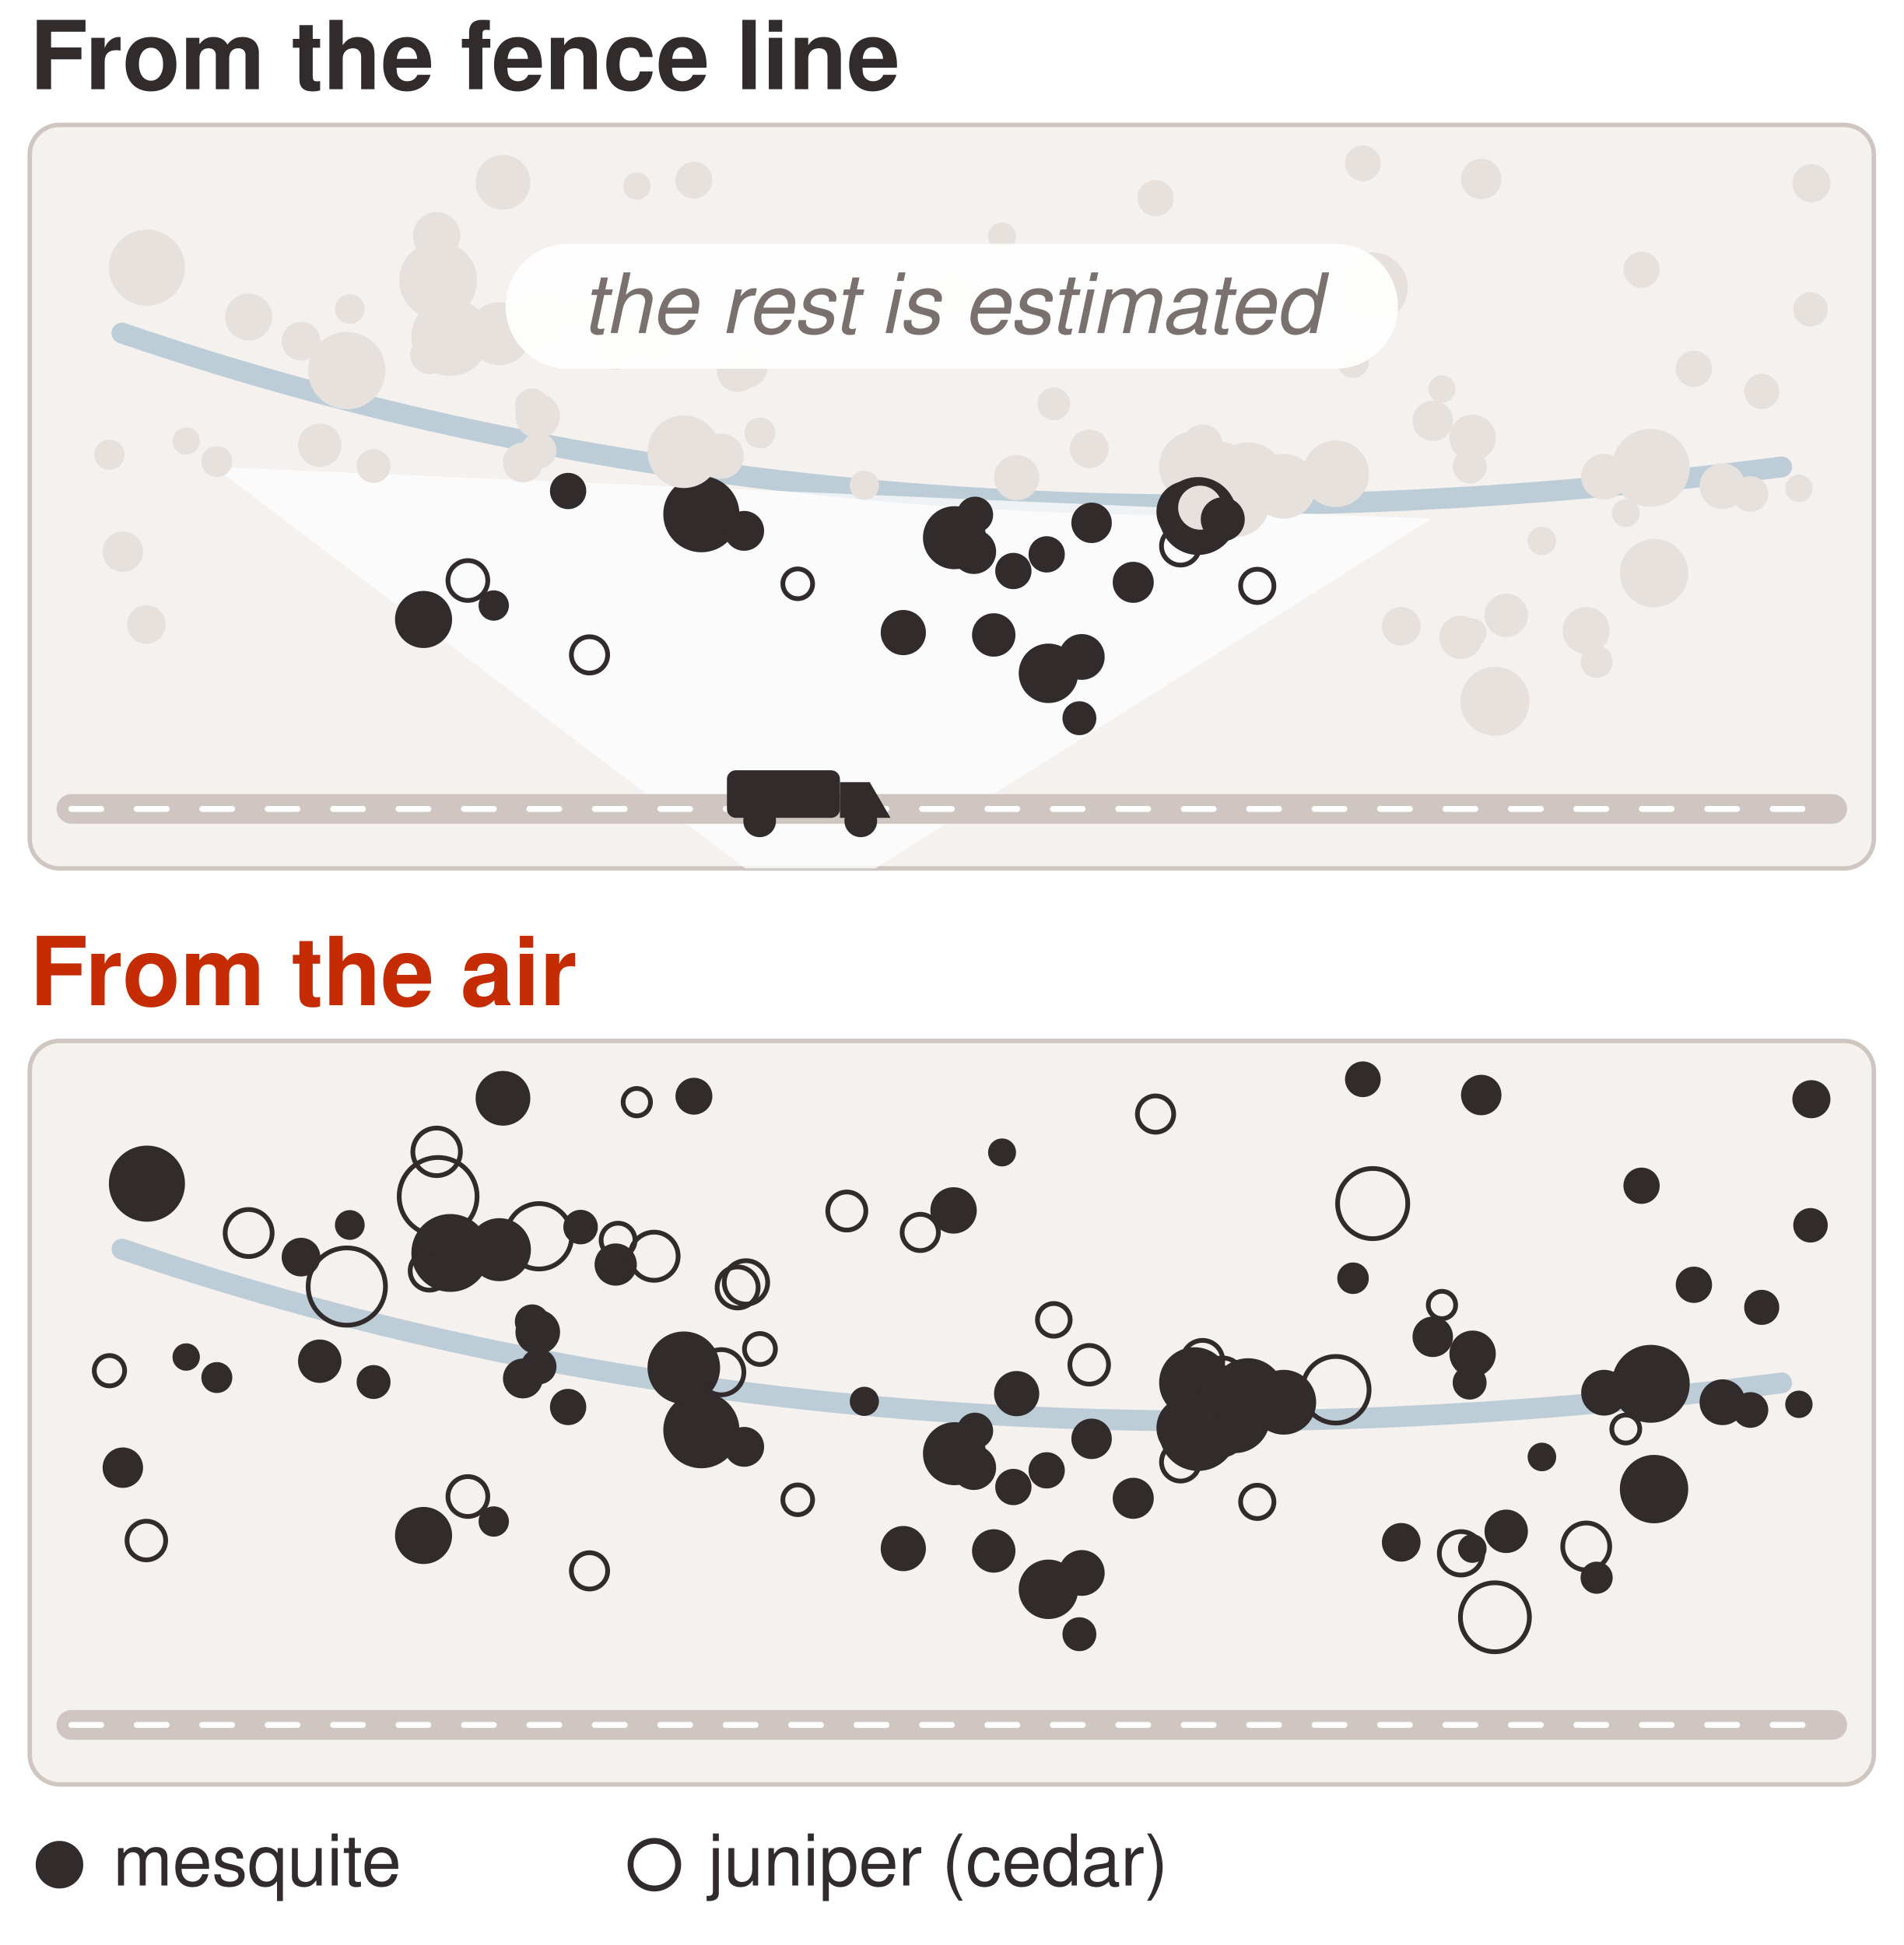
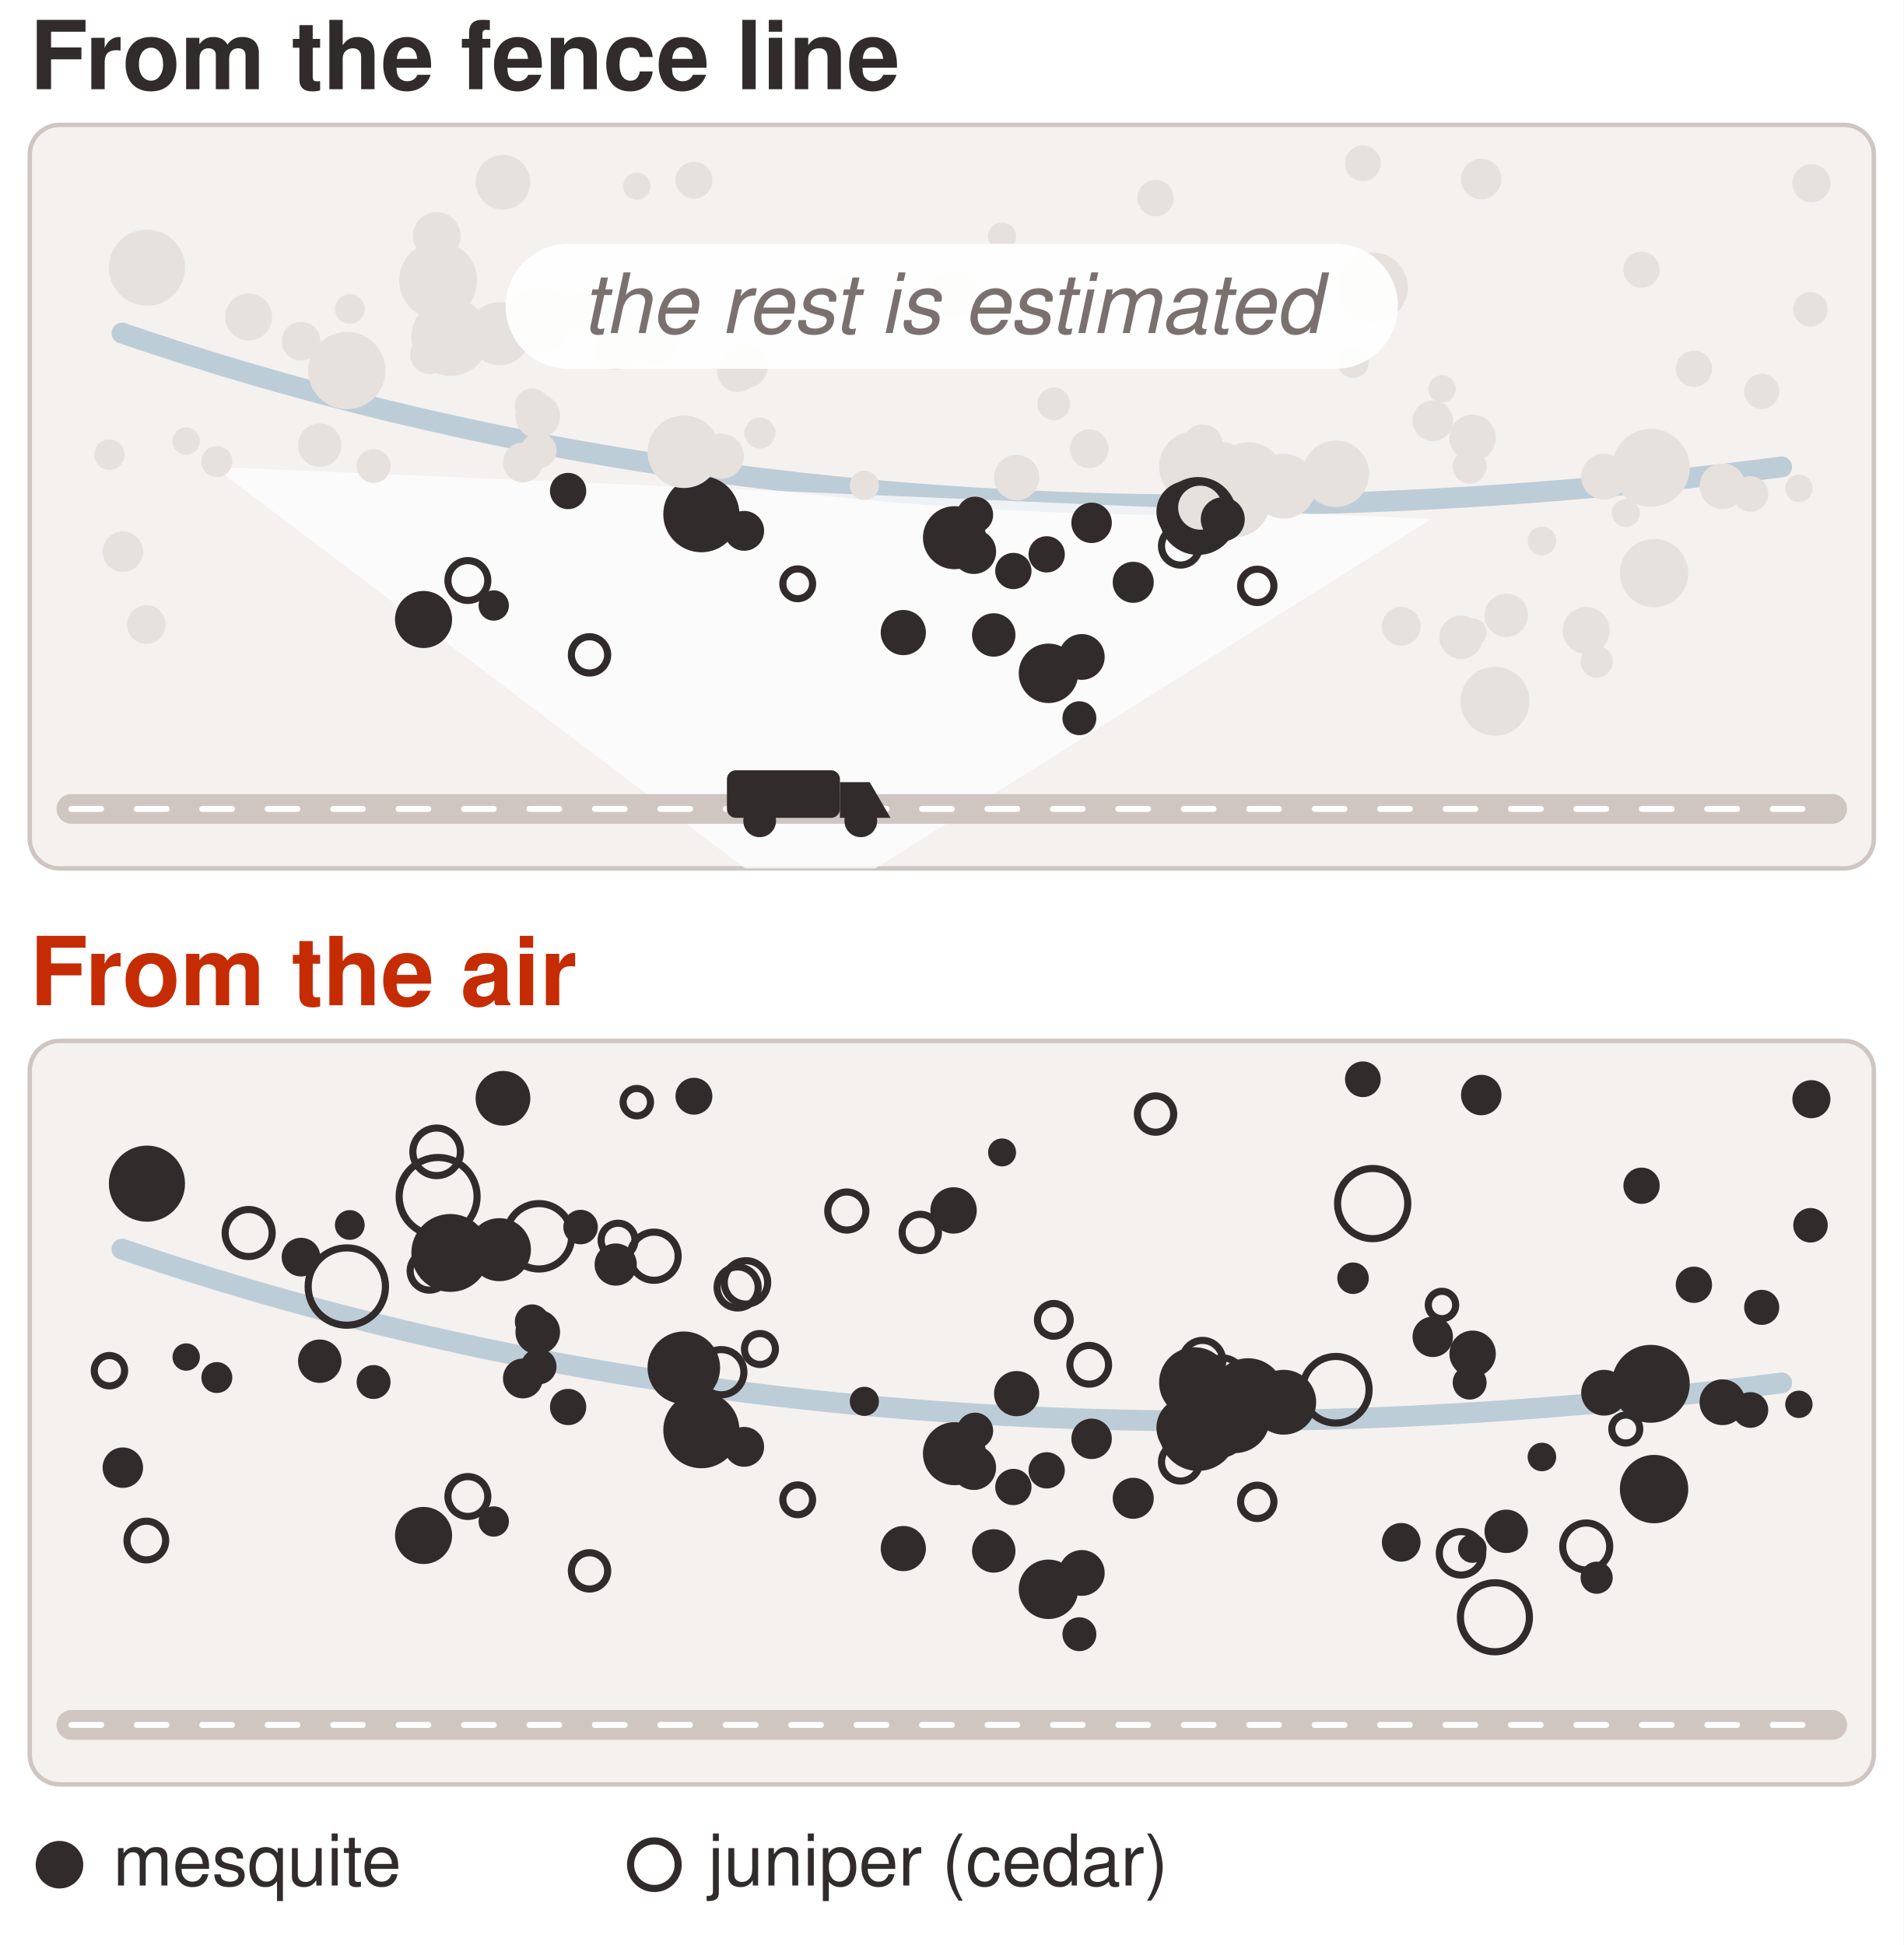
<svg xmlns="http://www.w3.org/2000/svg" viewBox="0 0 640 654" width="960" height="981" role="img" aria-labelledby="wvfTitle wvfDesc" font-family="system-ui, -apple-system, 'Segoe UI', Helvetica, Arial, sans-serif">
  <defs>
    <clipPath id="pastureTop">
      <rect x="10" y="42" width="620" height="250" rx="10" />
    </clipPath>
    <clipPath id="pastureBot">
      <rect x="10" y="350" width="620" height="250" rx="10" />
    </clipPath>
  </defs>
  <rect width="640" height="654" fill="#FFFFFF" />
  <text x="10" y="30" font-size="32" font-weight="600" fill="#322B2B">From the fence line</text>
  <text x="10" y="338" font-size="32" font-weight="600" fill="#C52C03">From the air</text>
  <rect x="10" y="42" width="620" height="250" rx="10" fill="#F4F1EF" stroke="#CFC6C1" stroke-width="1.5" />
  <g clip-path="url(#pastureTop)">
    <path d="M 41 112 Q 289 197 599 157" fill="none" stroke="#8FAEC4" stroke-width="7" stroke-linecap="round" opacity="0.55" />
    <polygon points="270.4,307 72,157 481.2,174.5" fill="#FFFFFF" opacity="0.75" />
    <circle cx="207" cy="117.2" r="7.1" fill="#E7E1DD" />
    <circle cx="62.6" cy="148.3" r="4.6" fill="#E7E1DD" />
    <circle cx="180.8" cy="139.9" r="7.5" fill="#E7E1DD" />
    <circle cx="404.3" cy="149.5" r="6.8" fill="#E7E1DD" />
    <circle cx="181.2" cy="107.7" r="11" fill="#E7E1DD" />
    <circle cx="592.3" cy="131.6" r="5.9" fill="#E7E1DD" />
    <circle cx="555" cy="157.3" r="13.1" fill="#E7E1DD" />
    <circle cx="366.2" cy="150.9" r="6.5" fill="#E7E1DD" />
    <circle cx="341.8" cy="160.6" r="7.6" fill="#E7E1DD" />
    <circle cx="362.9" cy="241.5" r="5.7" fill="#322B2B" />
    <circle cx="167.9" cy="112.2" r="10.6" fill="#E7E1DD" />
    <circle cx="579.1" cy="163.5" r="7.7" fill="#E7E1DD" />
    <circle cx="235.8" cy="172.9" r="12.8" fill="#322B2B" />
-     <circle cx="268.2" cy="196.3" r="5" fill="none" stroke="#322B2B" stroke-width="1.6" />
-     <circle cx="198.2" cy="220.2" r="6.1" fill="none" stroke="#322B2B" stroke-width="1.6" />
+     <circle cx="268.2" cy="196.3" r="5" fill="none" stroke="#322B2B" stroke-width="2.4" />
+     <circle cx="198.2" cy="220.2" r="6.1" fill="none" stroke="#322B2B" stroke-width="2.4" />
    <circle cx="320.6" cy="99" r="7.8" fill="#E7E1DD" />
    <circle cx="351.9" cy="186.4" r="6.1" fill="#322B2B" />
-     <circle cx="396.9" cy="183.6" r="6.4" fill="none" stroke="#322B2B" stroke-width="1.6" />
+     <circle cx="396.9" cy="183.6" r="6.4" fill="none" stroke="#322B2B" stroke-width="2.4" />
    <circle cx="367" cy="175.8" r="6.8" fill="#322B2B" />
    <circle cx="49.4" cy="90" r="12.8" fill="#E7E1DD" />
    <circle cx="207.8" cy="109" r="5.7" fill="#E7E1DD" />
    <circle cx="326.1" cy="173.8" r="4.9" fill="#322B2B" />
    <circle cx="431.6" cy="163.5" r="10.9" fill="#E7E1DD" />
    <circle cx="195.2" cy="104.6" r="5.8" fill="#E7E1DD" />
    <circle cx="72.9" cy="155.2" r="5.2" fill="#E7E1DD" />
    <circle cx="214.1" cy="62.6" r="4.6" fill="#E7E1DD" />
    <circle cx="481.7" cy="141.5" r="6.8" fill="#E7E1DD" />
    <circle cx="327.4" cy="185.5" r="7.5" fill="#322B2B" />
    <circle cx="484.8" cy="130.8" r="4.6" fill="#E7E1DD" />
    <circle cx="219.9" cy="114.4" r="8.1" fill="#E7E1DD" />
    <circle cx="414.6" cy="166.8" r="6.5" fill="#E7E1DD" />
    <circle cx="229.9" cy="151.9" r="12.2" fill="#E7E1DD" />
    <circle cx="609" cy="61.6" r="6.4" fill="#E7E1DD" />
    <circle cx="41.3" cy="185.5" r="6.8" fill="#E7E1DD" />
    <circle cx="411" cy="155.8" r="7.2" fill="#E7E1DD" />
    <circle cx="340.7" cy="192" r="6.1" fill="#322B2B" />
-     <circle cx="157.3" cy="195.2" r="6.7" fill="none" stroke="#322B2B" stroke-width="1.6" />
+     <circle cx="157.3" cy="195.2" r="6.7" fill="none" stroke="#322B2B" stroke-width="2.4" />
    <circle cx="518.4" cy="181.9" r="4.8" fill="#E7E1DD" />
    <circle cx="415.2" cy="168.8" r="11.8" fill="#E7E1DD" />
    <circle cx="116.6" cy="124.6" r="13" fill="#E7E1DD" />
    <circle cx="494.1" cy="156.9" r="5.7" fill="#E7E1DD" />
    <circle cx="458.2" cy="54.9" r="6" fill="#E7E1DD" />
    <circle cx="147.3" cy="94.3" r="13.1" fill="#E7E1DD" />
    <circle cx="101.2" cy="114.7" r="6.5" fill="#E7E1DD" />
    <circle cx="419.6" cy="161" r="12.3" fill="#E7E1DD" />
    <circle cx="327.8" cy="173.1" r="6.1" fill="#322B2B" />
    <circle cx="506.4" cy="206.9" r="7.3" fill="#E7E1DD" />
    <circle cx="250.8" cy="123.2" r="7.3" fill="#E7E1DD" />
    <circle cx="233.3" cy="60.6" r="6.2" fill="#E7E1DD" />
    <circle cx="142.4" cy="208.3" r="9.6" fill="#322B2B" />
    <circle cx="498" cy="60.2" r="6.8" fill="#E7E1DD" />
    <circle cx="303.7" cy="212.7" r="7.6" fill="#322B2B" />
    <circle cx="181.1" cy="151.5" r="6" fill="#E7E1DD" />
    <circle cx="144.4" cy="119.3" r="6.5" fill="#E7E1DD" />
    <circle cx="449.1" cy="159.3" r="11.2" fill="#E7E1DD" />
    <circle cx="151.4" cy="113.3" r="13.1" fill="#E7E1DD" />
    <circle cx="49.2" cy="210" r="6.5" fill="#E7E1DD" />
    <circle cx="388.5" cy="66.6" r="6.1" fill="#E7E1DD" />
    <circle cx="471.1" cy="210.6" r="6.5" fill="#E7E1DD" />
    <circle cx="334.1" cy="213.5" r="7.3" fill="#322B2B" />
    <circle cx="461.5" cy="96.7" r="11.8" fill="#E7E1DD" />
    <circle cx="284.7" cy="99.2" r="6.4" fill="#E7E1DD" />
    <circle cx="290.6" cy="163.2" r="4.9" fill="#E7E1DD" />
    <circle cx="83.6" cy="106.6" r="7.9" fill="#E7E1DD" />
    <circle cx="401.6" cy="156.9" r="11.9" fill="#E7E1DD" />
    <circle cx="569.5" cy="124" r="6.1" fill="#E7E1DD" />
    <circle cx="107.5" cy="149.7" r="7.3" fill="#E7E1DD" />
    <circle cx="248" cy="124.9" r="6.9" fill="#E7E1DD" />
    <circle cx="608.7" cy="104" r="5.8" fill="#E7E1DD" />
    <circle cx="169.1" cy="61.3" r="9.2" fill="#E7E1DD" />
    <circle cx="36.8" cy="152.9" r="5.1" fill="#E7E1DD" />
    <circle cx="117.6" cy="103.9" r="5" fill="#E7E1DD" />
    <circle cx="546.6" cy="172.5" r="4.7" fill="#E7E1DD" />
    <circle cx="533.3" cy="212" r="7.9" fill="#E7E1DD" />
    <circle cx="178.9" cy="136.4" r="5.8" fill="#E7E1DD" />
    <circle cx="255.5" cy="145.6" r="5.2" fill="#E7E1DD" />
    <circle cx="539.3" cy="160.3" r="7.7" fill="#E7E1DD" />
    <circle cx="604.8" cy="164.2" r="4.6" fill="#E7E1DD" />
    <circle cx="320.9" cy="180.8" r="10.6" fill="#322B2B" />
    <circle cx="336.9" cy="79.5" r="4.7" fill="#E7E1DD" />
    <circle cx="148" cy="118.1" r="5.7" fill="#E7E1DD" />
    <circle cx="166" cy="203.6" r="5.1" fill="#322B2B" />
    <circle cx="502.6" cy="235.8" r="11.6" fill="#E7E1DD" />
    <circle cx="551.9" cy="90.7" r="6.1" fill="#E7E1DD" />
    <circle cx="588.5" cy="166.1" r="6" fill="#E7E1DD" />
    <circle cx="399.2" cy="172.1" r="10.4" fill="#322B2B" />
    <circle cx="354.3" cy="135.8" r="5.5" fill="#E7E1DD" />
    <circle cx="146.8" cy="79.3" r="8" fill="#E7E1DD" />
    <circle cx="536.8" cy="222.5" r="5.4" fill="#E7E1DD" />
-     <circle cx="422.7" cy="197" r="5.6" fill="none" stroke="#322B2B" stroke-width="1.6" />
+     <circle cx="422.7" cy="197" r="5.6" fill="none" stroke="#322B2B" stroke-width="2.4" />
    <circle cx="556.1" cy="192.7" r="11.5" fill="#E7E1DD" />
    <circle cx="402.8" cy="173.5" r="13.1" fill="#322B2B" />
    <circle cx="309.4" cy="106.4" r="6.1" fill="#E7E1DD" />
    <circle cx="175.8" cy="155.5" r="6.7" fill="#E7E1DD" />
    <circle cx="495.1" cy="147.2" r="7.8" fill="#E7E1DD" />
    <circle cx="403.5" cy="170.7" r="7.4" fill="#E7E1DD" />
    <circle cx="491.2" cy="214.3" r="7.3" fill="#E7E1DD" />
    <circle cx="363.7" cy="220.9" r="7.7" fill="#322B2B" />
    <circle cx="250.2" cy="178.5" r="6.7" fill="#322B2B" />
    <circle cx="352.5" cy="226.4" r="10" fill="#322B2B" />
    <circle cx="125.6" cy="156.7" r="5.7" fill="#E7E1DD" />
    <circle cx="242.5" cy="153.4" r="7.6" fill="#E7E1DD" />
    <circle cx="191" cy="165.1" r="6.1" fill="#322B2B" />
    <circle cx="495" cy="212.7" r="4.8" fill="#E7E1DD" />
    <circle cx="454.9" cy="121.8" r="5.3" fill="#E7E1DD" />
    <circle cx="381" cy="195.8" r="6.9" fill="#322B2B" />
    <circle cx="411.1" cy="174.6" r="7.4" fill="#322B2B" />
  </g>
  <line x1="24" y1="272" x2="616" y2="272" stroke="#CFC6C1" stroke-width="10" stroke-linecap="round" />
  <line x1="24" y1="272" x2="616" y2="272" stroke="#FFFFFF" stroke-width="2" stroke-dasharray="10 12" stroke-linecap="round" />
  <g transform="translate(270.4 272)">
    <rect x="-26" y="-13" width="38" height="16" rx="3" fill="#322B2B" />
    <path d="M 12 3 L 12 -9 L 22 -9 L 29 3 Z" fill="#322B2B" />
    <circle cx="-15" cy="4" r="5.5" fill="#322B2B" />
    <circle cx="19" cy="4" r="5.5" fill="#322B2B" />
  </g>
  <rect x="170" y="82" width="300" height="42" rx="21" fill="#FFFFFF" opacity="0.92" />
  <text x="320" y="112" text-anchor="middle" font-size="28" fill="#7A716E" font-style="italic">the rest is estimated</text>
  <rect x="10" y="350" width="620" height="250" rx="10" fill="#F4F1EF" stroke="#CFC6C1" stroke-width="1.5" />
  <g clip-path="url(#pastureBot)">
    <path d="M 41 420 Q 289 505 599 465" fill="none" stroke="#8FAEC4" stroke-width="7" stroke-linecap="round" opacity="0.55" />
    <circle cx="207" cy="425.2" r="7.1" fill="#322B2B" />
    <circle cx="62.6" cy="456.3" r="4.6" fill="#322B2B" />
    <circle cx="180.8" cy="447.9" r="7.5" fill="#322B2B" />
-     <circle cx="404.3" cy="457.5" r="6.8" fill="none" stroke="#322B2B" stroke-width="1.6" />
-     <circle cx="181.2" cy="415.7" r="11" fill="none" stroke="#322B2B" stroke-width="1.6" />
+     <circle cx="404.3" cy="457.5" r="6.8" fill="none" stroke="#322B2B" stroke-width="2.4" />
+     <circle cx="181.2" cy="415.7" r="11" fill="none" stroke="#322B2B" stroke-width="2.4" />
    <circle cx="592.3" cy="439.6" r="5.9" fill="#322B2B" />
    <circle cx="555" cy="465.3" r="13.1" fill="#322B2B" />
-     <circle cx="366.2" cy="458.9" r="6.5" fill="none" stroke="#322B2B" stroke-width="1.6" />
+     <circle cx="366.2" cy="458.9" r="6.5" fill="none" stroke="#322B2B" stroke-width="2.4" />
    <circle cx="341.8" cy="468.6" r="7.6" fill="#322B2B" />
    <circle cx="362.9" cy="549.5" r="5.7" fill="#322B2B" />
    <circle cx="167.9" cy="420.2" r="10.6" fill="#322B2B" />
    <circle cx="579.1" cy="471.5" r="7.7" fill="#322B2B" />
    <circle cx="235.8" cy="480.9" r="12.8" fill="#322B2B" />
-     <circle cx="268.2" cy="504.3" r="5" fill="none" stroke="#322B2B" stroke-width="1.6" />
-     <circle cx="198.2" cy="528.2" r="6.1" fill="none" stroke="#322B2B" stroke-width="1.6" />
+     <circle cx="268.2" cy="504.3" r="5" fill="none" stroke="#322B2B" stroke-width="2.4" />
+     <circle cx="198.2" cy="528.2" r="6.1" fill="none" stroke="#322B2B" stroke-width="2.4" />
    <circle cx="320.6" cy="407" r="7.8" fill="#322B2B" />
    <circle cx="351.9" cy="494.4" r="6.1" fill="#322B2B" />
-     <circle cx="396.9" cy="491.6" r="6.4" fill="none" stroke="#322B2B" stroke-width="1.6" />
+     <circle cx="396.9" cy="491.6" r="6.4" fill="none" stroke="#322B2B" stroke-width="2.4" />
    <circle cx="367" cy="483.8" r="6.8" fill="#322B2B" />
    <circle cx="49.4" cy="398" r="12.8" fill="#322B2B" />
-     <circle cx="207.8" cy="417" r="5.7" fill="none" stroke="#322B2B" stroke-width="1.6" />
+     <circle cx="207.8" cy="417" r="5.7" fill="none" stroke="#322B2B" stroke-width="2.4" />
    <circle cx="326.1" cy="481.8" r="4.9" fill="#322B2B" />
    <circle cx="431.6" cy="471.5" r="10.9" fill="#322B2B" />
    <circle cx="195.2" cy="412.6" r="5.8" fill="#322B2B" />
    <circle cx="72.9" cy="463.2" r="5.2" fill="#322B2B" />
-     <circle cx="214.1" cy="370.6" r="4.6" fill="none" stroke="#322B2B" stroke-width="1.6" />
+     <circle cx="214.1" cy="370.6" r="4.6" fill="none" stroke="#322B2B" stroke-width="2.4" />
    <circle cx="481.7" cy="449.5" r="6.8" fill="#322B2B" />
    <circle cx="327.4" cy="493.5" r="7.5" fill="#322B2B" />
-     <circle cx="484.8" cy="438.8" r="4.6" fill="none" stroke="#322B2B" stroke-width="1.6" />
-     <circle cx="219.9" cy="422.4" r="8.1" fill="none" stroke="#322B2B" stroke-width="1.6" />
+     <circle cx="484.8" cy="438.8" r="4.6" fill="none" stroke="#322B2B" stroke-width="2.4" />
+     <circle cx="219.9" cy="422.4" r="8.1" fill="none" stroke="#322B2B" stroke-width="2.4" />
    <circle cx="414.6" cy="474.8" r="6.5" fill="#322B2B" />
    <circle cx="229.9" cy="459.9" r="12.2" fill="#322B2B" />
    <circle cx="609" cy="369.6" r="6.4" fill="#322B2B" />
    <circle cx="41.3" cy="493.5" r="6.8" fill="#322B2B" />
-     <circle cx="411" cy="463.8" r="7.2" fill="none" stroke="#322B2B" stroke-width="1.6" />
+     <circle cx="411" cy="463.8" r="7.2" fill="none" stroke="#322B2B" stroke-width="2.4" />
    <circle cx="340.7" cy="500" r="6.1" fill="#322B2B" />
-     <circle cx="157.3" cy="503.2" r="6.7" fill="none" stroke="#322B2B" stroke-width="1.6" />
+     <circle cx="157.3" cy="503.2" r="6.7" fill="none" stroke="#322B2B" stroke-width="2.4" />
    <circle cx="518.4" cy="489.9" r="4.8" fill="#322B2B" />
    <circle cx="415.2" cy="476.8" r="11.8" fill="#322B2B" />
-     <circle cx="116.6" cy="432.6" r="13" fill="none" stroke="#322B2B" stroke-width="1.6" />
+     <circle cx="116.6" cy="432.6" r="13" fill="none" stroke="#322B2B" stroke-width="2.4" />
    <circle cx="494.1" cy="464.9" r="5.7" fill="#322B2B" />
    <circle cx="458.2" cy="362.9" r="6" fill="#322B2B" />
-     <circle cx="147.3" cy="402.3" r="13.1" fill="none" stroke="#322B2B" stroke-width="1.6" />
+     <circle cx="147.3" cy="402.3" r="13.1" fill="none" stroke="#322B2B" stroke-width="2.4" />
    <circle cx="101.2" cy="422.7" r="6.5" fill="#322B2B" />
    <circle cx="419.6" cy="469" r="12.3" fill="#322B2B" />
    <circle cx="327.8" cy="481.1" r="6.1" fill="#322B2B" />
    <circle cx="506.4" cy="514.9" r="7.3" fill="#322B2B" />
-     <circle cx="250.8" cy="431.2" r="7.3" fill="none" stroke="#322B2B" stroke-width="1.6" />
+     <circle cx="250.8" cy="431.2" r="7.3" fill="none" stroke="#322B2B" stroke-width="2.4" />
    <circle cx="233.3" cy="368.6" r="6.2" fill="#322B2B" />
    <circle cx="142.4" cy="516.3" r="9.6" fill="#322B2B" />
    <circle cx="498" cy="368.2" r="6.8" fill="#322B2B" />
    <circle cx="303.7" cy="520.7" r="7.6" fill="#322B2B" />
    <circle cx="181.1" cy="459.5" r="6" fill="#322B2B" />
-     <circle cx="144.4" cy="427.3" r="6.5" fill="none" stroke="#322B2B" stroke-width="1.6" />
-     <circle cx="449.1" cy="467.3" r="11.2" fill="none" stroke="#322B2B" stroke-width="1.6" />
+     <circle cx="144.4" cy="427.3" r="6.5" fill="none" stroke="#322B2B" stroke-width="2.4" />
+     <circle cx="449.1" cy="467.3" r="11.2" fill="none" stroke="#322B2B" stroke-width="2.4" />
    <circle cx="151.4" cy="421.3" r="13.1" fill="#322B2B" />
-     <circle cx="49.2" cy="518" r="6.5" fill="none" stroke="#322B2B" stroke-width="1.6" />
-     <circle cx="388.5" cy="374.6" r="6.1" fill="none" stroke="#322B2B" stroke-width="1.6" />
+     <circle cx="49.2" cy="518" r="6.5" fill="none" stroke="#322B2B" stroke-width="2.4" />
+     <circle cx="388.5" cy="374.6" r="6.1" fill="none" stroke="#322B2B" stroke-width="2.4" />
    <circle cx="471.1" cy="518.6" r="6.5" fill="#322B2B" />
    <circle cx="334.1" cy="521.5" r="7.3" fill="#322B2B" />
-     <circle cx="461.5" cy="404.7" r="11.8" fill="none" stroke="#322B2B" stroke-width="1.6" />
-     <circle cx="284.7" cy="407.2" r="6.4" fill="none" stroke="#322B2B" stroke-width="1.6" />
+     <circle cx="461.5" cy="404.7" r="11.8" fill="none" stroke="#322B2B" stroke-width="2.4" />
+     <circle cx="284.7" cy="407.2" r="6.4" fill="none" stroke="#322B2B" stroke-width="2.4" />
    <circle cx="290.6" cy="471.2" r="4.9" fill="#322B2B" />
-     <circle cx="83.6" cy="414.6" r="7.9" fill="none" stroke="#322B2B" stroke-width="1.6" />
+     <circle cx="83.6" cy="414.6" r="7.9" fill="none" stroke="#322B2B" stroke-width="2.4" />
    <circle cx="401.6" cy="464.9" r="11.9" fill="#322B2B" />
    <circle cx="569.5" cy="432" r="6.1" fill="#322B2B" />
    <circle cx="107.5" cy="457.7" r="7.3" fill="#322B2B" />
-     <circle cx="248" cy="432.9" r="6.9" fill="none" stroke="#322B2B" stroke-width="1.6" />
+     <circle cx="248" cy="432.9" r="6.9" fill="none" stroke="#322B2B" stroke-width="2.4" />
    <circle cx="608.7" cy="412" r="5.8" fill="#322B2B" />
    <circle cx="169.1" cy="369.3" r="9.2" fill="#322B2B" />
-     <circle cx="36.8" cy="460.9" r="5.1" fill="none" stroke="#322B2B" stroke-width="1.6" />
+     <circle cx="36.8" cy="460.9" r="5.1" fill="none" stroke="#322B2B" stroke-width="2.4" />
    <circle cx="117.6" cy="411.9" r="5" fill="#322B2B" />
-     <circle cx="546.6" cy="480.5" r="4.7" fill="none" stroke="#322B2B" stroke-width="1.6" />
-     <circle cx="533.3" cy="520" r="7.9" fill="none" stroke="#322B2B" stroke-width="1.6" />
+     <circle cx="546.6" cy="480.5" r="4.7" fill="none" stroke="#322B2B" stroke-width="2.4" />
+     <circle cx="533.3" cy="520" r="7.9" fill="none" stroke="#322B2B" stroke-width="2.4" />
    <circle cx="178.9" cy="444.4" r="5.8" fill="#322B2B" />
-     <circle cx="255.5" cy="453.6" r="5.2" fill="none" stroke="#322B2B" stroke-width="1.6" />
+     <circle cx="255.5" cy="453.6" r="5.2" fill="none" stroke="#322B2B" stroke-width="2.4" />
    <circle cx="539.3" cy="468.3" r="7.7" fill="#322B2B" />
    <circle cx="604.8" cy="472.2" r="4.6" fill="#322B2B" />
    <circle cx="320.9" cy="488.8" r="10.6" fill="#322B2B" />
    <circle cx="336.9" cy="387.5" r="4.7" fill="#322B2B" />
    <circle cx="148" cy="426.1" r="5.7" fill="#322B2B" />
    <circle cx="166" cy="511.6" r="5.1" fill="#322B2B" />
-     <circle cx="502.6" cy="543.8" r="11.6" fill="none" stroke="#322B2B" stroke-width="1.6" />
+     <circle cx="502.6" cy="543.8" r="11.6" fill="none" stroke="#322B2B" stroke-width="2.4" />
    <circle cx="551.9" cy="398.7" r="6.1" fill="#322B2B" />
    <circle cx="588.5" cy="474.1" r="6" fill="#322B2B" />
    <circle cx="399.2" cy="480.1" r="10.4" fill="#322B2B" />
-     <circle cx="354.3" cy="443.8" r="5.5" fill="none" stroke="#322B2B" stroke-width="1.6" />
-     <circle cx="146.8" cy="387.3" r="8" fill="none" stroke="#322B2B" stroke-width="1.6" />
+     <circle cx="354.3" cy="443.8" r="5.5" fill="none" stroke="#322B2B" stroke-width="2.4" />
+     <circle cx="146.8" cy="387.3" r="8" fill="none" stroke="#322B2B" stroke-width="2.4" />
    <circle cx="536.8" cy="530.5" r="5.4" fill="#322B2B" />
-     <circle cx="422.7" cy="505" r="5.6" fill="none" stroke="#322B2B" stroke-width="1.6" />
+     <circle cx="422.7" cy="505" r="5.6" fill="none" stroke="#322B2B" stroke-width="2.4" />
    <circle cx="556.1" cy="500.7" r="11.5" fill="#322B2B" />
    <circle cx="402.8" cy="481.5" r="13.1" fill="#322B2B" />
-     <circle cx="309.4" cy="414.4" r="6.1" fill="none" stroke="#322B2B" stroke-width="1.6" />
+     <circle cx="309.4" cy="414.4" r="6.1" fill="none" stroke="#322B2B" stroke-width="2.4" />
    <circle cx="175.8" cy="463.5" r="6.7" fill="#322B2B" />
    <circle cx="495.1" cy="455.2" r="7.8" fill="#322B2B" />
    <circle cx="403.5" cy="478.7" r="7.4" fill="#322B2B" />
-     <circle cx="491.2" cy="522.3" r="7.3" fill="none" stroke="#322B2B" stroke-width="1.6" />
+     <circle cx="491.2" cy="522.3" r="7.3" fill="none" stroke="#322B2B" stroke-width="2.4" />
    <circle cx="363.7" cy="528.9" r="7.7" fill="#322B2B" />
    <circle cx="250.2" cy="486.5" r="6.7" fill="#322B2B" />
    <circle cx="352.5" cy="534.4" r="10" fill="#322B2B" />
    <circle cx="125.6" cy="464.7" r="5.7" fill="#322B2B" />
-     <circle cx="242.5" cy="461.4" r="7.6" fill="none" stroke="#322B2B" stroke-width="1.6" />
+     <circle cx="242.5" cy="461.4" r="7.6" fill="none" stroke="#322B2B" stroke-width="2.4" />
    <circle cx="191" cy="473.1" r="6.1" fill="#322B2B" />
    <circle cx="495" cy="520.7" r="4.8" fill="#322B2B" />
    <circle cx="454.9" cy="429.8" r="5.3" fill="#322B2B" />
    <circle cx="381" cy="503.8" r="6.9" fill="#322B2B" />
    <circle cx="411.1" cy="482.6" r="7.4" fill="#322B2B" />
  </g>
  <line x1="24" y1="580" x2="616" y2="580" stroke="#CFC6C1" stroke-width="10" stroke-linecap="round" />
  <line x1="24" y1="580" x2="616" y2="580" stroke="#FFFFFF" stroke-width="2" stroke-dasharray="10 12" stroke-linecap="round" />
  <g transform="translate(10 634)" font-size="24" fill="#322B2B">
    <circle cx="10" cy="-7" r="8" fill="#322B2B" />
    <text x="28" y="0">mesquite</text>
-     <circle cx="210" cy="-7" r="8" fill="none" stroke="#322B2B" stroke-width="2" />
+     <circle cx="210" cy="-7" r="8" fill="none" stroke="#322B2B" stroke-width="2.4" />
    <text x="228" y="0">juniper (cedar)</text>
  </g>
</svg>
